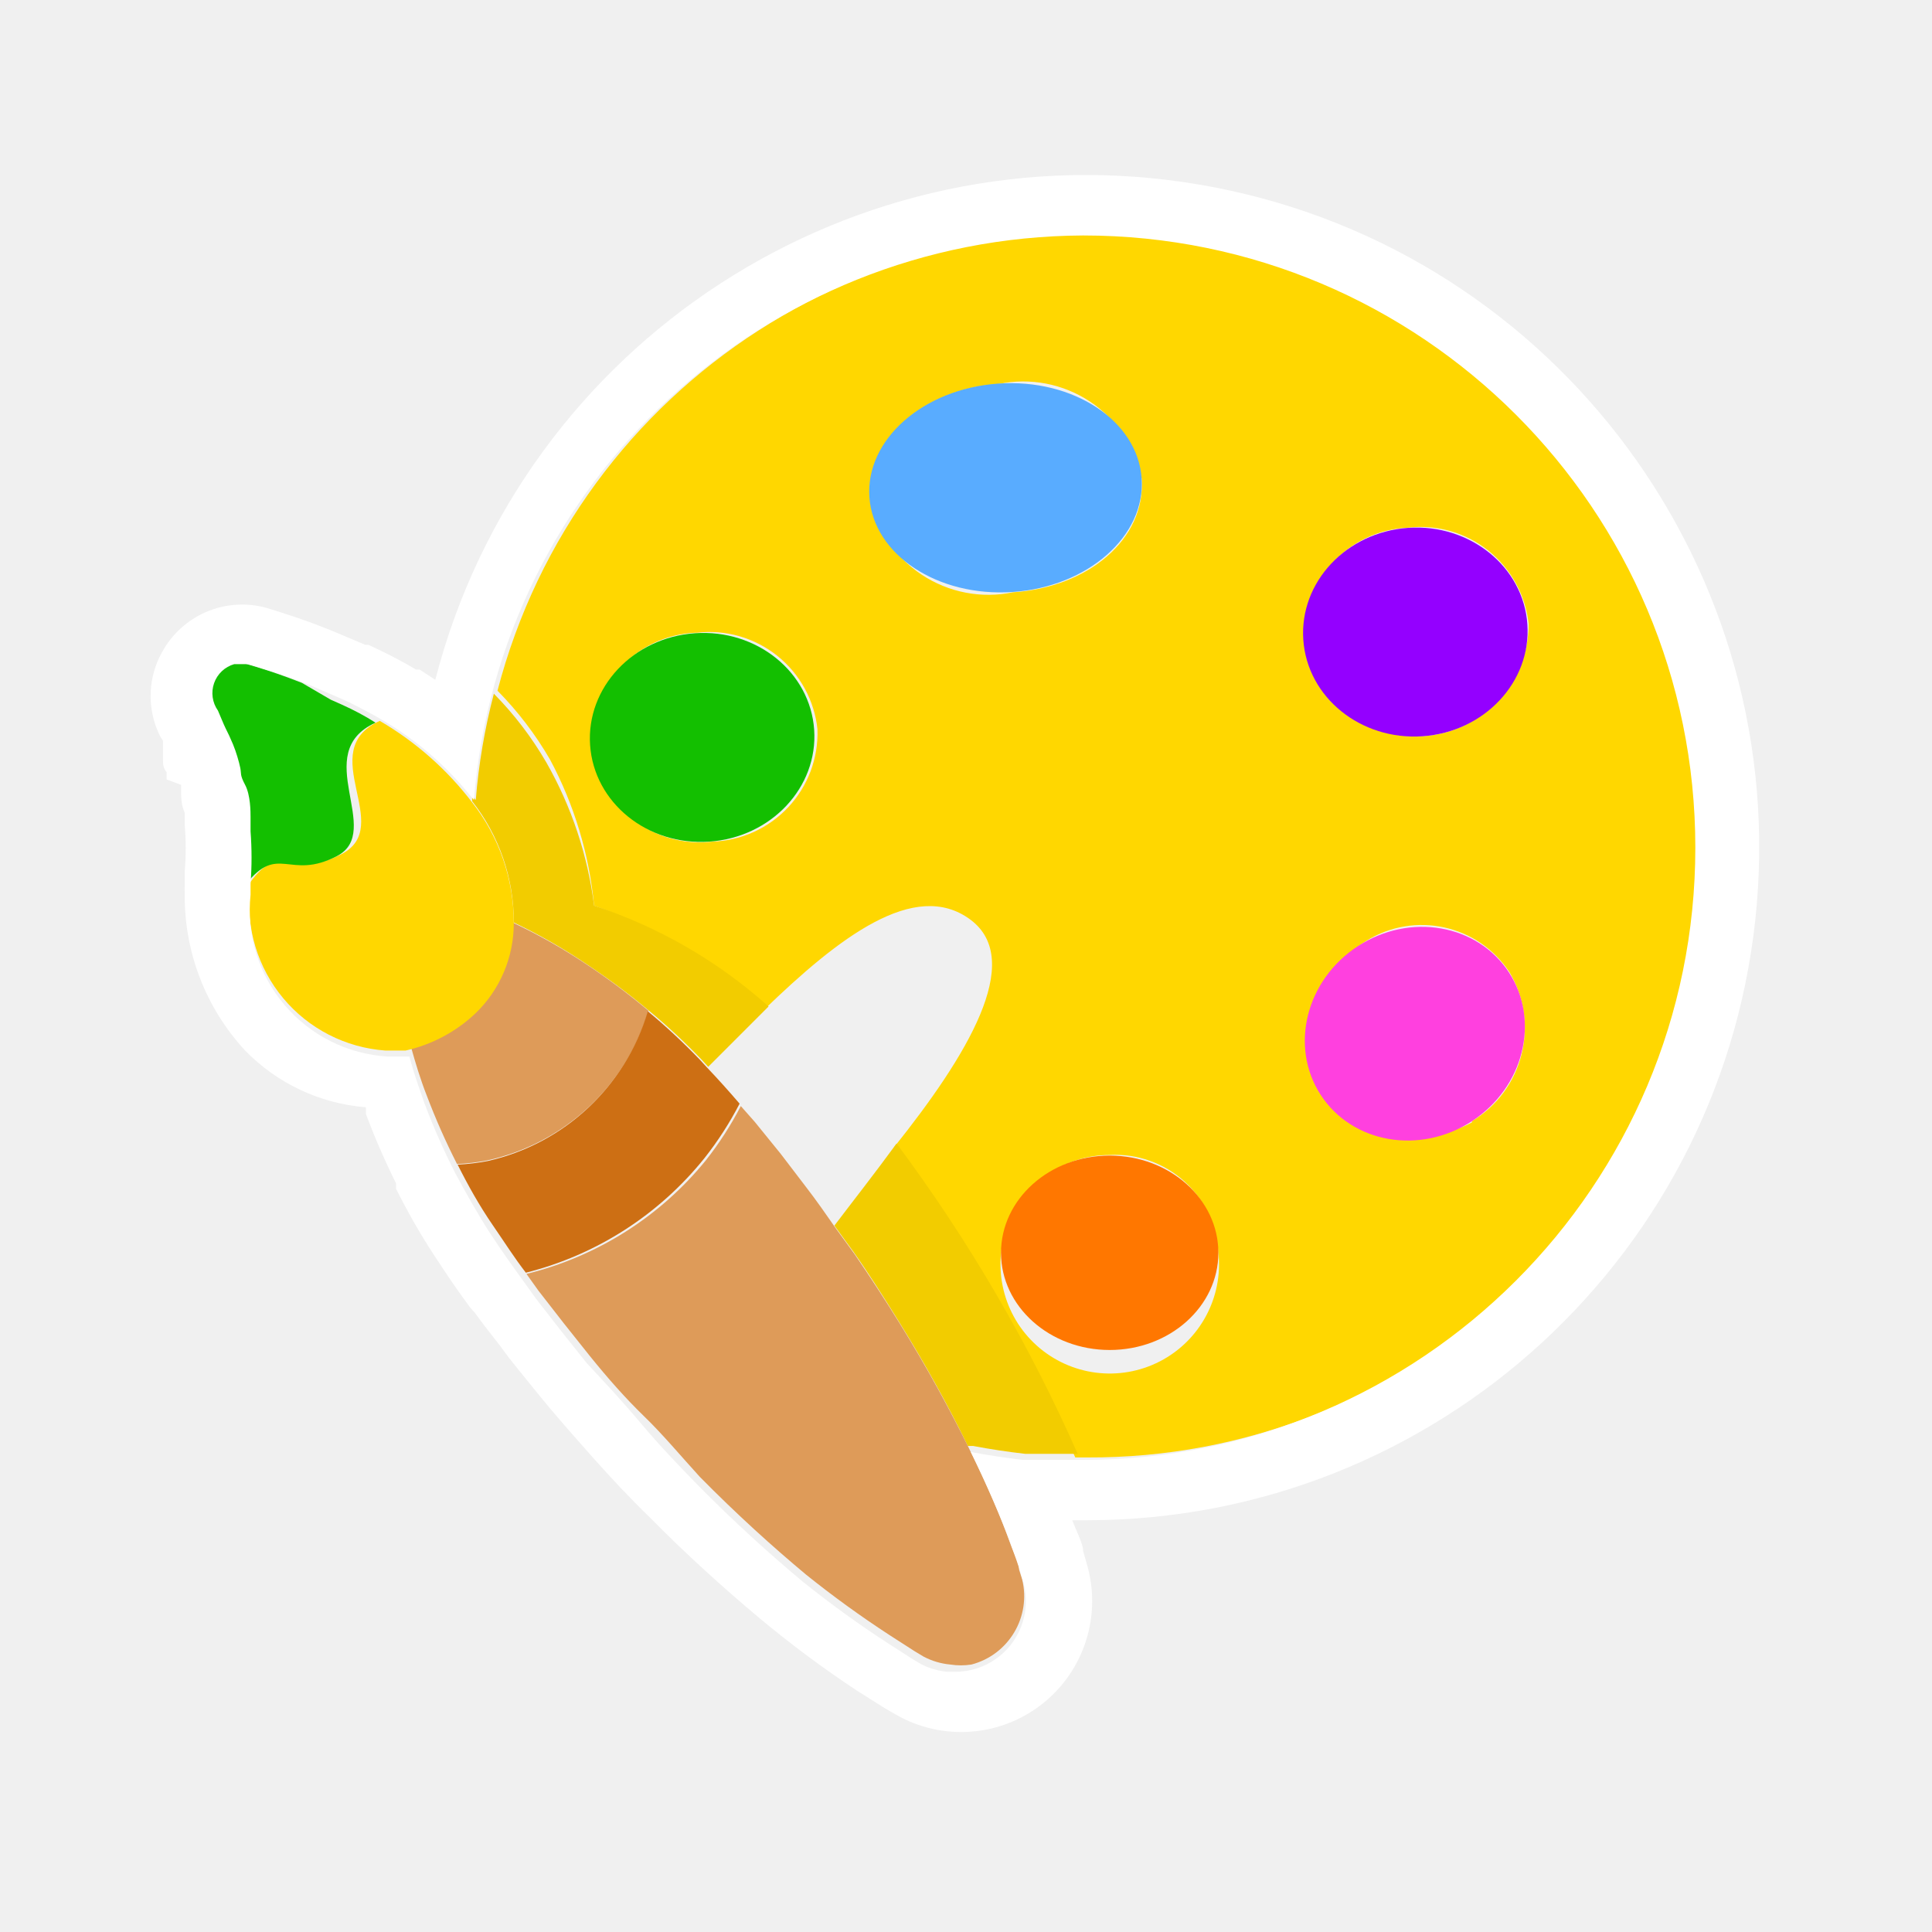
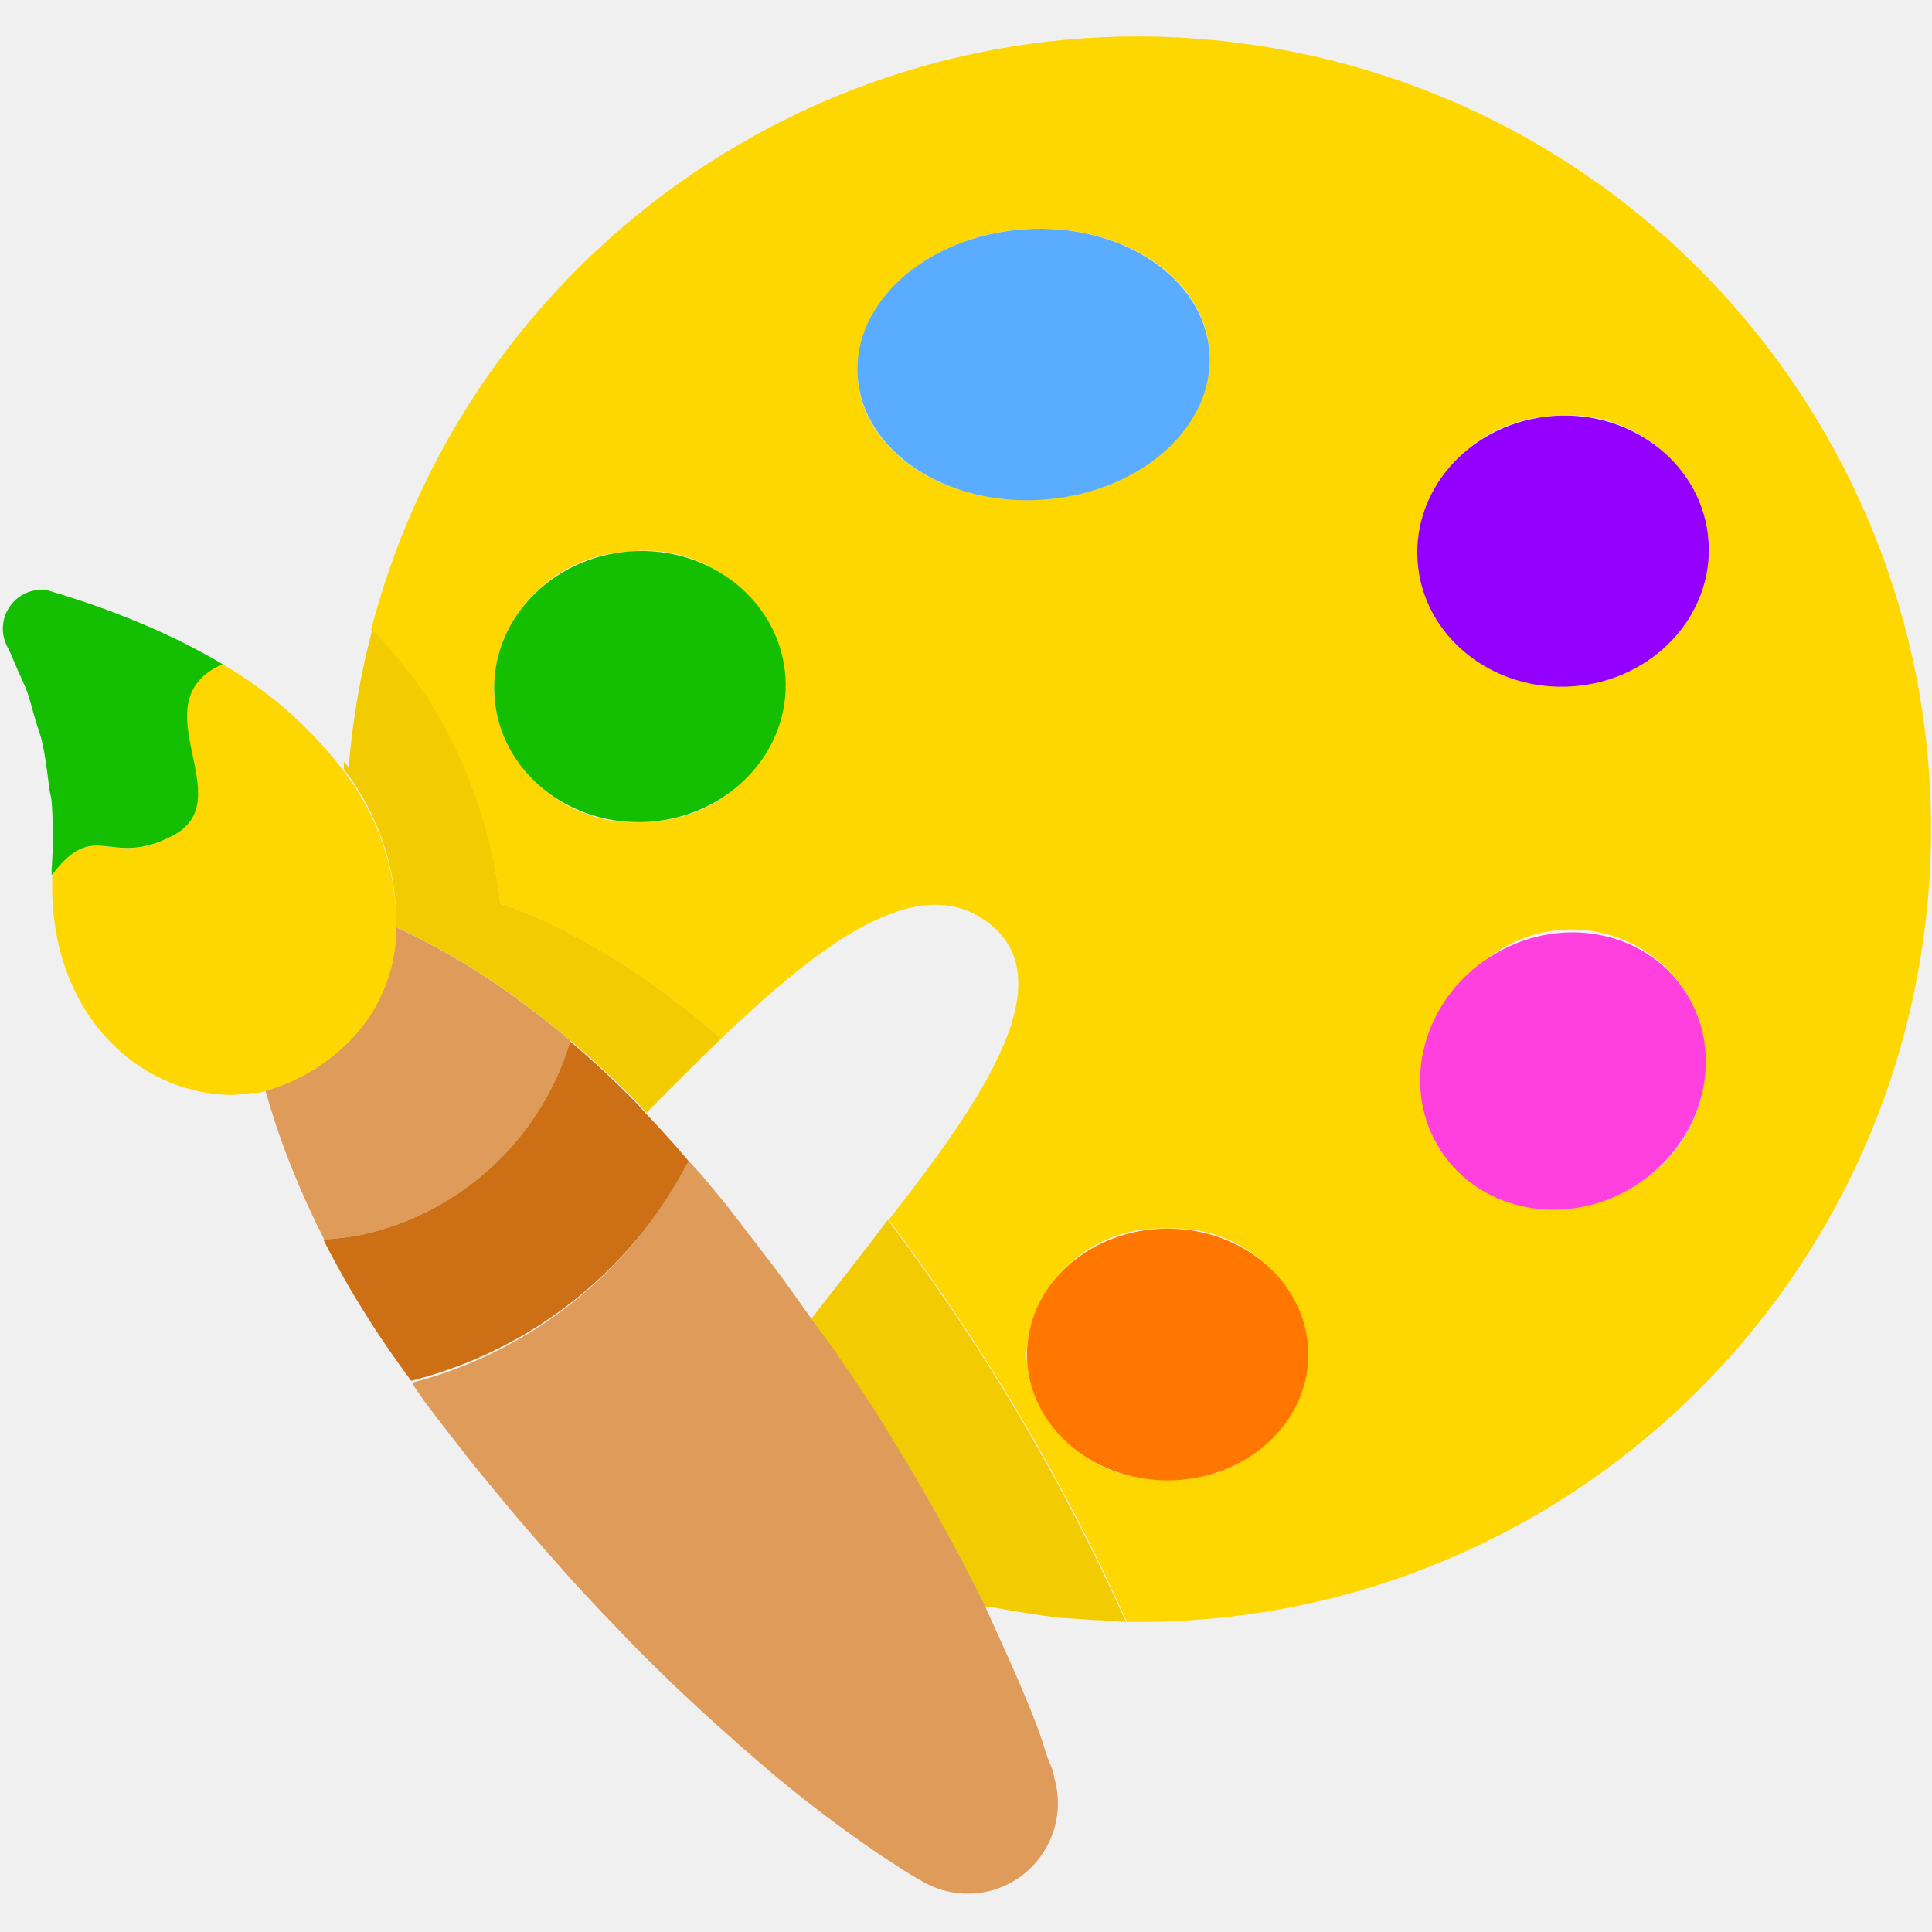
- <svg xmlns="http://www.w3.org/2000/svg" id="Layer_1" data-name="Layer 1" viewBox="0 0 32 32">
+ <svg xmlns="http://www.w3.org/2000/svg" viewBox="0 0 64 64">
  <defs>
-     <style>.cls-1{fill:none;}.cls-2{fill:gold;}.cls-3{fill:#f2cc00;}.cls-4{fill:#f70;}.cls-5{fill:#ff40df;}.cls-6{fill:#9400ff;}.cls-7{fill:#59acff;}.cls-8{fill:#13bf00;}.cls-9{fill:#de9b59;}.cls-10{fill:#cd6f14;}.cls-11{fill:#fff;}</style>
+     <style>.cls-1{fill:none;}.cls-2{fill:gold;}.cls-3{fill:#f2cc00;}.cls-4{fill:#f70;}.cls-5{fill:#ff40df;}.cls-6{fill:#9400ff;}.cls-7{fill:#59acff;}.cls-8{fill:#13bf00;}.cls-9{fill:#de9b59;}.cls-10{fill:#cd6f14;}</style>
  </defs>
-   <path class="cls-1" d="M6.39,17.4h0Z" />
-   <path class="cls-1" d="M12.25,18.28l.23.26.43.53.42.55c.17.22.33.45.49.68.31-.41.65-.84,1-1.27C16,17.51,17.07,16,16.07,15.22s-2.19.31-3.41,1.49l-1,1c.19.2.37.4.55.61Z" />
-   <path class="cls-1" d="M4.06,11h0c.27.08.52.16.77.25l.21.08.52.22.18.08c.2.1.39.2.56.3h0a5.26,5.26,0,0,1,1.53,1.35v-.09a5.32,5.32,0,0,0-1.45-1.25h0c-.17-.11-.36-.21-.56-.3l-.18-.08-.51-.22-.21-.08c-.24-.09-.49-.17-.77-.25h0l-.14,0L3.9,11A.46.46,0,0,1,4,11Z" />
-   <path class="cls-1" d="M6.66,17.38h.1Z" />
-   <path class="cls-1" d="M16.72,25.52c.07.2.13.36.16.47l.05.17a1.17,1.17,0,0,1-.83,1.44,1.14,1.14,0,0,1-.35,0l.13,0A1.17,1.17,0,0,0,17,26.16L17,26c0-.11-.09-.27-.16-.47-.14-.38-.36-.92-.66-1.52L16,24C16.35,24.6,16.57,25.14,16.72,25.52Z" />
-   <path class="cls-1" d="M28,14A10.14,10.14,0,0,1,18,24.18h0A10.14,10.14,0,1,0,18,3.9h0A10.14,10.14,0,0,1,28,14Z" />
-   <path class="cls-2" d="M9.84,15a8.14,8.14,0,0,1,2.82,1.72c1.22-1.18,2.49-2.17,3.41-1.49S16,17.51,14.81,19a26.56,26.56,0,0,1,3,5.14H18a10.14,10.14,0,1,0-9.76-12.7,5.67,5.67,0,0,1,.87,1.14A6.4,6.4,0,0,1,9.84,15Zm14.54,3.59A1.74,1.74,0,1,1,25,16.1,1.8,1.8,0,0,1,24.38,18.57ZM23.32,8.74a1.8,1.8,0,0,1,2,1.6,1.87,1.87,0,0,1-3.72.26A1.8,1.8,0,0,1,23.32,8.74Zm-3.14,12a1.81,1.81,0,1,1-1.8-1.61A1.71,1.71,0,0,1,20.18,20.75ZM16.54,6.36a2,2,0,0,1,2.37,1.57c.07,1-.89,1.8-2.13,1.88a2,2,0,0,1-2.37-1.57C14.35,7.28,15.3,6.44,16.54,6.36Zm-5,4.12a1.8,1.8,0,0,1,2,1.6,1.8,1.8,0,0,1-1.74,1.86,1.8,1.8,0,0,1-2-1.6A1.8,1.8,0,0,1,11.51,10.48Z" />
-   <path class="cls-3" d="M13.82,20.3l.32.44c.26.37.5.75.73,1.12.46.74.85,1.45,1.16,2.09l0,0,.09,0v0q.42.08.86.13l.47,0,.4,0a26.56,26.56,0,0,0-3-5.14C14.47,19.46,14.13,19.89,13.82,20.3Z" />
-   <path class="cls-3" d="M8.51,15.28A9.24,9.24,0,0,1,9.76,16a11.37,11.37,0,0,1,1,.75h0c.29.24.58.51.86.8l.11.12,1-1A8.14,8.14,0,0,0,9.84,15a6.4,6.4,0,0,0-.79-2.37,5.67,5.67,0,0,0-.87-1.14,10.12,10.12,0,0,0-.3,1.76l-.06-.07v.09A3.23,3.23,0,0,1,8.51,15.28Z" />
-   <ellipse class="cls-4" cx="18.38" cy="20.75" rx="1.8" ry="1.61" />
-   <ellipse class="cls-5" cx="23.44" cy="17.12" rx="1.86" ry="1.73" transform="translate(-5.55 15.56) rotate(-33.06)" />
-   <ellipse class="cls-6" cx="23.44" cy="10.47" rx="1.86" ry="1.73" transform="translate(-0.66 1.63) rotate(-3.93)" />
-   <ellipse class="cls-7" cx="16.66" cy="8.08" rx="2.26" ry="1.73" transform="translate(-0.52 1.16) rotate(-3.93)" />
-   <ellipse class="cls-8" cx="11.63" cy="12.21" rx="1.86" ry="1.73" transform="translate(-0.81 0.83) rotate(-3.93)" />
-   <path class="cls-9" d="M16.93,26.16,16.88,26c0-.11-.09-.27-.16-.47-.14-.39-.37-.93-.67-1.54l0,0c-.31-.63-.7-1.35-1.16-2.09-.23-.37-.47-.74-.73-1.12l-.32-.44c-.16-.23-.32-.46-.49-.68l-.42-.55-.43-.53-.23-.26a5.6,5.6,0,0,1-.58.9A5.52,5.52,0,0,1,8.72,21.1l0,0h0l.2.28.42.54.43.54c.29.36.59.7.9,1s.61.66.92,1c.61.62,1.22,1.17,1.76,1.62a17.19,17.19,0,0,0,1.38,1l.42.27.15.09a1.18,1.18,0,0,0,.44.13,1.14,1.14,0,0,0,.35,0A1.17,1.17,0,0,0,16.93,26.16Z" />
-   <path class="cls-9" d="M10.74,16.74a11.37,11.37,0,0,0-1-.75,9.24,9.24,0,0,0-1.25-.71,2.07,2.07,0,0,1-.63,1.49,2.47,2.47,0,0,1-1.13.58h.08c.07.25.15.52.26.8a11.42,11.42,0,0,0,.5,1.13,3.53,3.53,0,0,0,.5-.06A3.59,3.59,0,0,0,10.74,16.74Z" />
-   <path class="cls-10" d="M11.67,19.18a5.6,5.6,0,0,0,.58-.9h0c-.18-.21-.36-.41-.55-.61l-.11-.12c-.28-.29-.57-.56-.86-.8h0a3.59,3.59,0,0,1-2.65,2.48,3.53,3.53,0,0,1-.5.06h0c.17.34.36.68.58,1s.35.53.55.79A5.52,5.52,0,0,0,11.67,19.18Z" />
-   <path class="cls-2" d="M4,11a.46.46,0,0,0-.15,0h0a.47.47,0,0,1,.18,0Z" />
-   <path class="cls-2" d="M7.88,16.78a2.07,2.07,0,0,0,.63-1.49,3.23,3.23,0,0,0-.69-2,5.26,5.26,0,0,0-1.53-1.35c-1.1.5.27,1.75-.64,2.21s-1-.23-1.51.47l0,0s0,.07,0,.1h0A2.43,2.43,0,0,0,6.38,17.4h0l.24,0,.1,0A2.47,2.47,0,0,0,7.88,16.78Z" />
-   <path class="cls-8" d="M3.66,12c0,.09.08.17.12.26s.08.26.12.39.06.18.08.28.06.35.09.53,0,.15,0,.24a5.79,5.79,0,0,1,0,.87h0s0,.05,0,.08l0,0c.54-.69.72-.06,1.51-.47s-.46-1.71.64-2.21h0c-.17-.11-.36-.21-.56-.3l-.18-.08L5,11.31l-.21-.08c-.24-.09-.49-.17-.77-.25h0a.47.47,0,0,0-.18,0,.5.5,0,0,0-.35.71C3.58,11.77,3.62,11.88,3.66,12Z" />
-   <path class="cls-11" d="M2.7,12.27l0,.11,0,.1,0,.11c0,.06,0,.13.06.2l0,.12L3,13l0,.09c0,.12,0,.24.06.37v.06l0,.15a4.51,4.51,0,0,1,0,.76c0,.08,0,.16,0,.23a1,1,0,0,0,0,.13,3.76,3.76,0,0,0,1,2.61,3.14,3.14,0,0,0,2,.94l0,.11a12.19,12.19,0,0,0,.5,1.15l0,.09c.19.38.4.75.63,1.1s.37.56.6.87l.08.09.14.19.28.36.14.19.16.2.3.37c.29.36.61.72.92,1.07s.63.69.95,1c.58.59,1.22,1.17,1.83,1.68A18,18,0,0,0,14.19,28l.46.29.19.11A2.17,2.17,0,0,0,18,25.9l-.06-.21c0-.12-.1-.3-.18-.51H18A11.14,11.14,0,1,0,7.21,11.26l-.26-.17-.06,0c-.2-.12-.41-.23-.64-.34l-.15-.07-.05,0-.57-.24-.23-.09c-.26-.1-.54-.19-.83-.28h0a1.51,1.51,0,0,0-1.7.67,1.49,1.49,0,0,0-.06,1.47ZM3.88,11h0l.09,0,.14,0h0c.27.08.52.16.77.25l.21.08.51.22.18.08c.2.1.39.2.56.3h0a5.32,5.32,0,0,1,1.45,1.25l.06.07A10.17,10.17,0,0,1,17.94,3.9h0a10.14,10.14,0,1,1,0,20.28h-.13l-.4,0-.47,0q-.43-.05-.86-.13v0c.3.61.52,1.14.66,1.52.07.2.13.36.16.47l.05.17a1.17,1.17,0,0,1-1.13,1.48l-.13,0a1.18,1.18,0,0,1-.44-.13l-.15-.09-.42-.27a17.19,17.19,0,0,1-1.38-1c-.54-.45-1.15-1-1.76-1.62-.3-.31-.61-.63-.92-1s-.61-.69-.9-1l-.43-.54-.42-.54-.2-.28h0l0,0c-.19-.26-.38-.53-.55-.79s-.41-.68-.58-1h0a11.42,11.42,0,0,1-.5-1.13c-.1-.28-.19-.54-.26-.8H6.66l-.24,0h0a2.43,2.43,0,0,1-2.27-2.68h0s0-.07,0-.1,0,0,0-.08h0a5.79,5.79,0,0,0,0-.87c0-.08,0-.16,0-.24s0-.36-.09-.53-.06-.18-.08-.28-.07-.27-.12-.39-.08-.18-.12-.26-.09-.21-.13-.3A.5.5,0,0,1,3.88,11Z" />
+   <g id="Layer_1" data-name="Layer 1">
+     <rect class="cls-1" width="64" height="64" />
+   </g>
+   <g id="Layer_3" data-name="Layer 3">
+     <path class="cls-1" d="M7.64,36.2h0Z" />
+     <path class="cls-1" d="M22.81,38.46c.2.23.41.44.6.68.38.45.74.92,1.11,1.38s.73.94,1.09,1.42.85,1.17,1.27,1.76c.8-1.06,1.69-2.17,2.56-3.28,3.08-3.95,5.85-7.94,3.28-9.86-2.38-1.78-5.66.8-8.83,3.85-.84.81-1.68,1.65-2.48,2.46.48.51,1,1,1.42,1.58Z" />
+     <path class="cls-1" d="M1.6,19.55h0c.7.2,1.35.42,2,.66l.54.21q.7.27,1.33.57l.46.21c.51.25,1,.51,1.46.79h0a13.62,13.62,0,0,1,4,3.49c0-.08,0-.16,0-.25A13.79,13.79,0,0,0,7.58,22h0c-.45-.27-.94-.53-1.45-.79L5.67,21q-.64-.3-1.33-.57L3.8,20.2c-.63-.23-1.28-.45-2-.66h0a1.35,1.35,0,0,0-.37-.05,1.18,1.18,0,0,0-.22.06,1.19,1.19,0,0,1,.38,0Z" />
+     <path class="cls-1" d="M8.34,36.13l.26,0v0Z" />
+     <path class="cls-1" d="M34.37,57.23c.19.52.33.93.42,1.21s.13.44.13.44a3,3,0,0,1-2.14,3.73,3,3,0,0,1-.91.06,3,3,0,0,0,.33,0,3,3,0,0,0,2.93-3.84s0-.16-.13-.44-.23-.7-.42-1.21c-.37-1-.94-2.37-1.71-3.94l-.24,0C33.42,54.83,34,56.22,34.37,57.23Z" />
+     <path class="cls-1" d="M63.72,27.49A26.26,26.26,0,0,1,37.57,53.75h.1a26.26,26.26,0,1,0,0-52.52h-.11A26.26,26.26,0,0,1,63.72,27.49Z" />
+     <path class="cls-2" d="M16.58,29.94s3.14.85,7.31,4.46c3.16-3,6.45-5.63,8.83-3.85,2.57,1.93-.2,5.92-3.28,9.86a68.79,68.79,0,0,1,7.89,13.32h.25A26.26,26.26,0,1,0,12.29,20.87a14.67,14.67,0,0,1,2.25,2.94A16.57,16.57,0,0,1,16.58,29.94Zm37.65,9.29a4.5,4.5,0,1,1,1.6-6.39A4.67,4.67,0,0,1,54.23,39.23ZM51.48,13.78a4.67,4.67,0,0,1,5.12,4.15,4.84,4.84,0,0,1-9.63.66A4.67,4.67,0,0,1,51.48,13.78Zm-8.14,31.1A4.44,4.44,0,0,1,38.68,49,4.44,4.44,0,0,1,34,44.87a4.44,4.44,0,0,1,4.66-4.17A4.44,4.44,0,0,1,43.34,44.87ZM33.93,7.59c3.22-.22,6,1.6,6.13,4.08s-2.3,4.66-5.52,4.88-6-1.6-6.13-4.08S30.71,7.81,33.93,7.59Zm-13,10.67A4.67,4.67,0,0,1,26,22.41a4.67,4.67,0,0,1-4.51,4.81,4.67,4.67,0,0,1-5.12-4.15A4.67,4.67,0,0,1,20.89,18.27Z" />
+     <path class="cls-3" d="M26.87,43.7c.27.38.55.75.82,1.13.67,1,1.3,1.94,1.89,2.9,1.19,1.91,2.2,3.76,3,5.4l.05.11.24,0,0,0q1.1.21,2.22.35l1.21.08c.34,0,.68.05,1,.06a68.79,68.79,0,0,0-7.89-13.32C28.57,41.53,27.68,42.64,26.87,43.7Z" />
+     <path class="cls-3" d="M13.13,30.71a23.93,23.93,0,0,1,3.23,1.83,29.45,29.45,0,0,1,2.55,1.94h0c.75.63,1.5,1.33,2.23,2.08l.27.3c.81-.81,1.64-1.65,2.48-2.46-4.17-3.61-7.31-4.46-7.31-4.46a16.57,16.57,0,0,0-2-6.13,14.67,14.67,0,0,0-2.25-2.94,26.2,26.2,0,0,0-.78,4.55l-.16-.19c0,.08,0,.16,0,.25A8.37,8.37,0,0,1,13.13,30.71Z" />
+     <ellipse class="cls-4" cx="38.68" cy="44.87" rx="4.66" ry="4.17" />
+     <ellipse class="cls-5" cx="51.78" cy="35.47" rx="4.83" ry="4.49" transform="translate(-10.97 34) rotate(-33.06)" />
+     <ellipse class="cls-6" cx="51.78" cy="18.25" rx="4.83" ry="4.49" transform="translate(-1.13 3.6) rotate(-3.93)" />
+     <ellipse class="cls-7" cx="34.24" cy="12.07" rx="5.84" ry="4.49" transform="translate(-0.75 2.38) rotate(-3.93)" />
+     <ellipse class="cls-8" cx="21.2" cy="22.74" rx="4.83" ry="4.49" transform="translate(-1.51 1.51) rotate(-3.93)" />
+     <path class="cls-9" d="M34.92,58.88s0-.16-.13-.44-.23-.7-.42-1.21c-.37-1-1-2.4-1.73-4l-.05-.11c-.81-1.64-1.82-3.5-3-5.4-.59-1-1.22-1.93-1.89-2.9-.26-.38-.55-.75-.82-1.13-.42-.59-.83-1.18-1.27-1.76s-.73-.94-1.09-1.42-.73-.93-1.11-1.38c-.19-.24-.4-.45-.6-.68A14.51,14.51,0,0,1,21.3,40.8a14.3,14.3,0,0,1-7.63,5l0,.06h0c.18.24.32.48.51.72.35.47.72.93,1.08,1.4s.74.93,1.12,1.39c.75.92,1.54,1.82,2.32,2.7s1.59,1.71,2.37,2.52c1.58,1.6,3.15,3,4.55,4.19a44.5,44.5,0,0,0,3.57,2.69c.46.3.82.54,1.08.69l.4.23a3.06,3.06,0,0,0,1.13.33,3,3,0,0,0,.91-.06A3,3,0,0,0,34.92,58.88Z" />
+     <path class="cls-9" d="M18.9,34.48a29.45,29.45,0,0,0-2.55-1.94,23.93,23.93,0,0,0-3.23-1.83,5.36,5.36,0,0,1-1.63,3.86,6.4,6.4,0,0,1-2.92,1.51v0l.21,0c.18.65.4,1.34.67,2.06a29.56,29.56,0,0,0,1.29,2.92A9.14,9.14,0,0,0,12,40.9,9.29,9.29,0,0,0,18.9,34.48Z" />
+     <path class="cls-10" d="M21.3,40.8a14.51,14.51,0,0,0,1.51-2.34l0,0c-.46-.55-.94-1.07-1.42-1.58l-.27-.3c-.73-.75-1.48-1.45-2.23-2.08h0A9.29,9.29,0,0,1,12,40.9a9.14,9.14,0,0,1-1.29.16v0h0c.44.87.94,1.76,1.5,2.63.43.69.91,1.37,1.41,2.05A14.3,14.3,0,0,0,21.3,40.8Z" />
+     <path class="cls-2" d="M1.56,19.54a1.19,1.19,0,0,0-.38,0h0a1.22,1.22,0,0,1,.46,0Z" />
+     <path class="cls-2" d="M11.5,34.57a5.36,5.36,0,0,0,1.63-3.86,8.37,8.37,0,0,0-1.8-5.24,13.62,13.62,0,0,0-4-3.49c-2.84,1.29.69,4.52-1.66,5.73-2,1.05-2.52-.58-3.91,1.21L1.73,29c0,.09,0,.18,0,.27l0,0c-.05,4.21,2.74,6.93,5.88,7H7.7a5.61,5.61,0,0,0,.63-.07l.25,0A6.4,6.4,0,0,0,11.5,34.57Z" />
+     <path class="cls-8" d="M.57,22.16c.1.23.2.43.3.68s.2.66.3,1,.16.46.22.72c.1.43.16.9.22,1.37,0,.21.08.4.1.62a15,15,0,0,1,0,2.25h0c0,.07,0,.13,0,.19l.07-.08c1.39-1.79,1.86-.15,3.91-1.21C8.06,26.51,4.53,23.28,7.37,22h0c-.45-.27-.94-.53-1.46-.79L5.46,21q-.64-.3-1.33-.57l-.54-.21c-.63-.23-1.28-.45-2-.66h0a1.22,1.22,0,0,0-.46,0,1.29,1.29,0,0,0-.9,1.84C.35,21.62.46,21.9.57,22.16Z" />
+   </g>
</svg>
